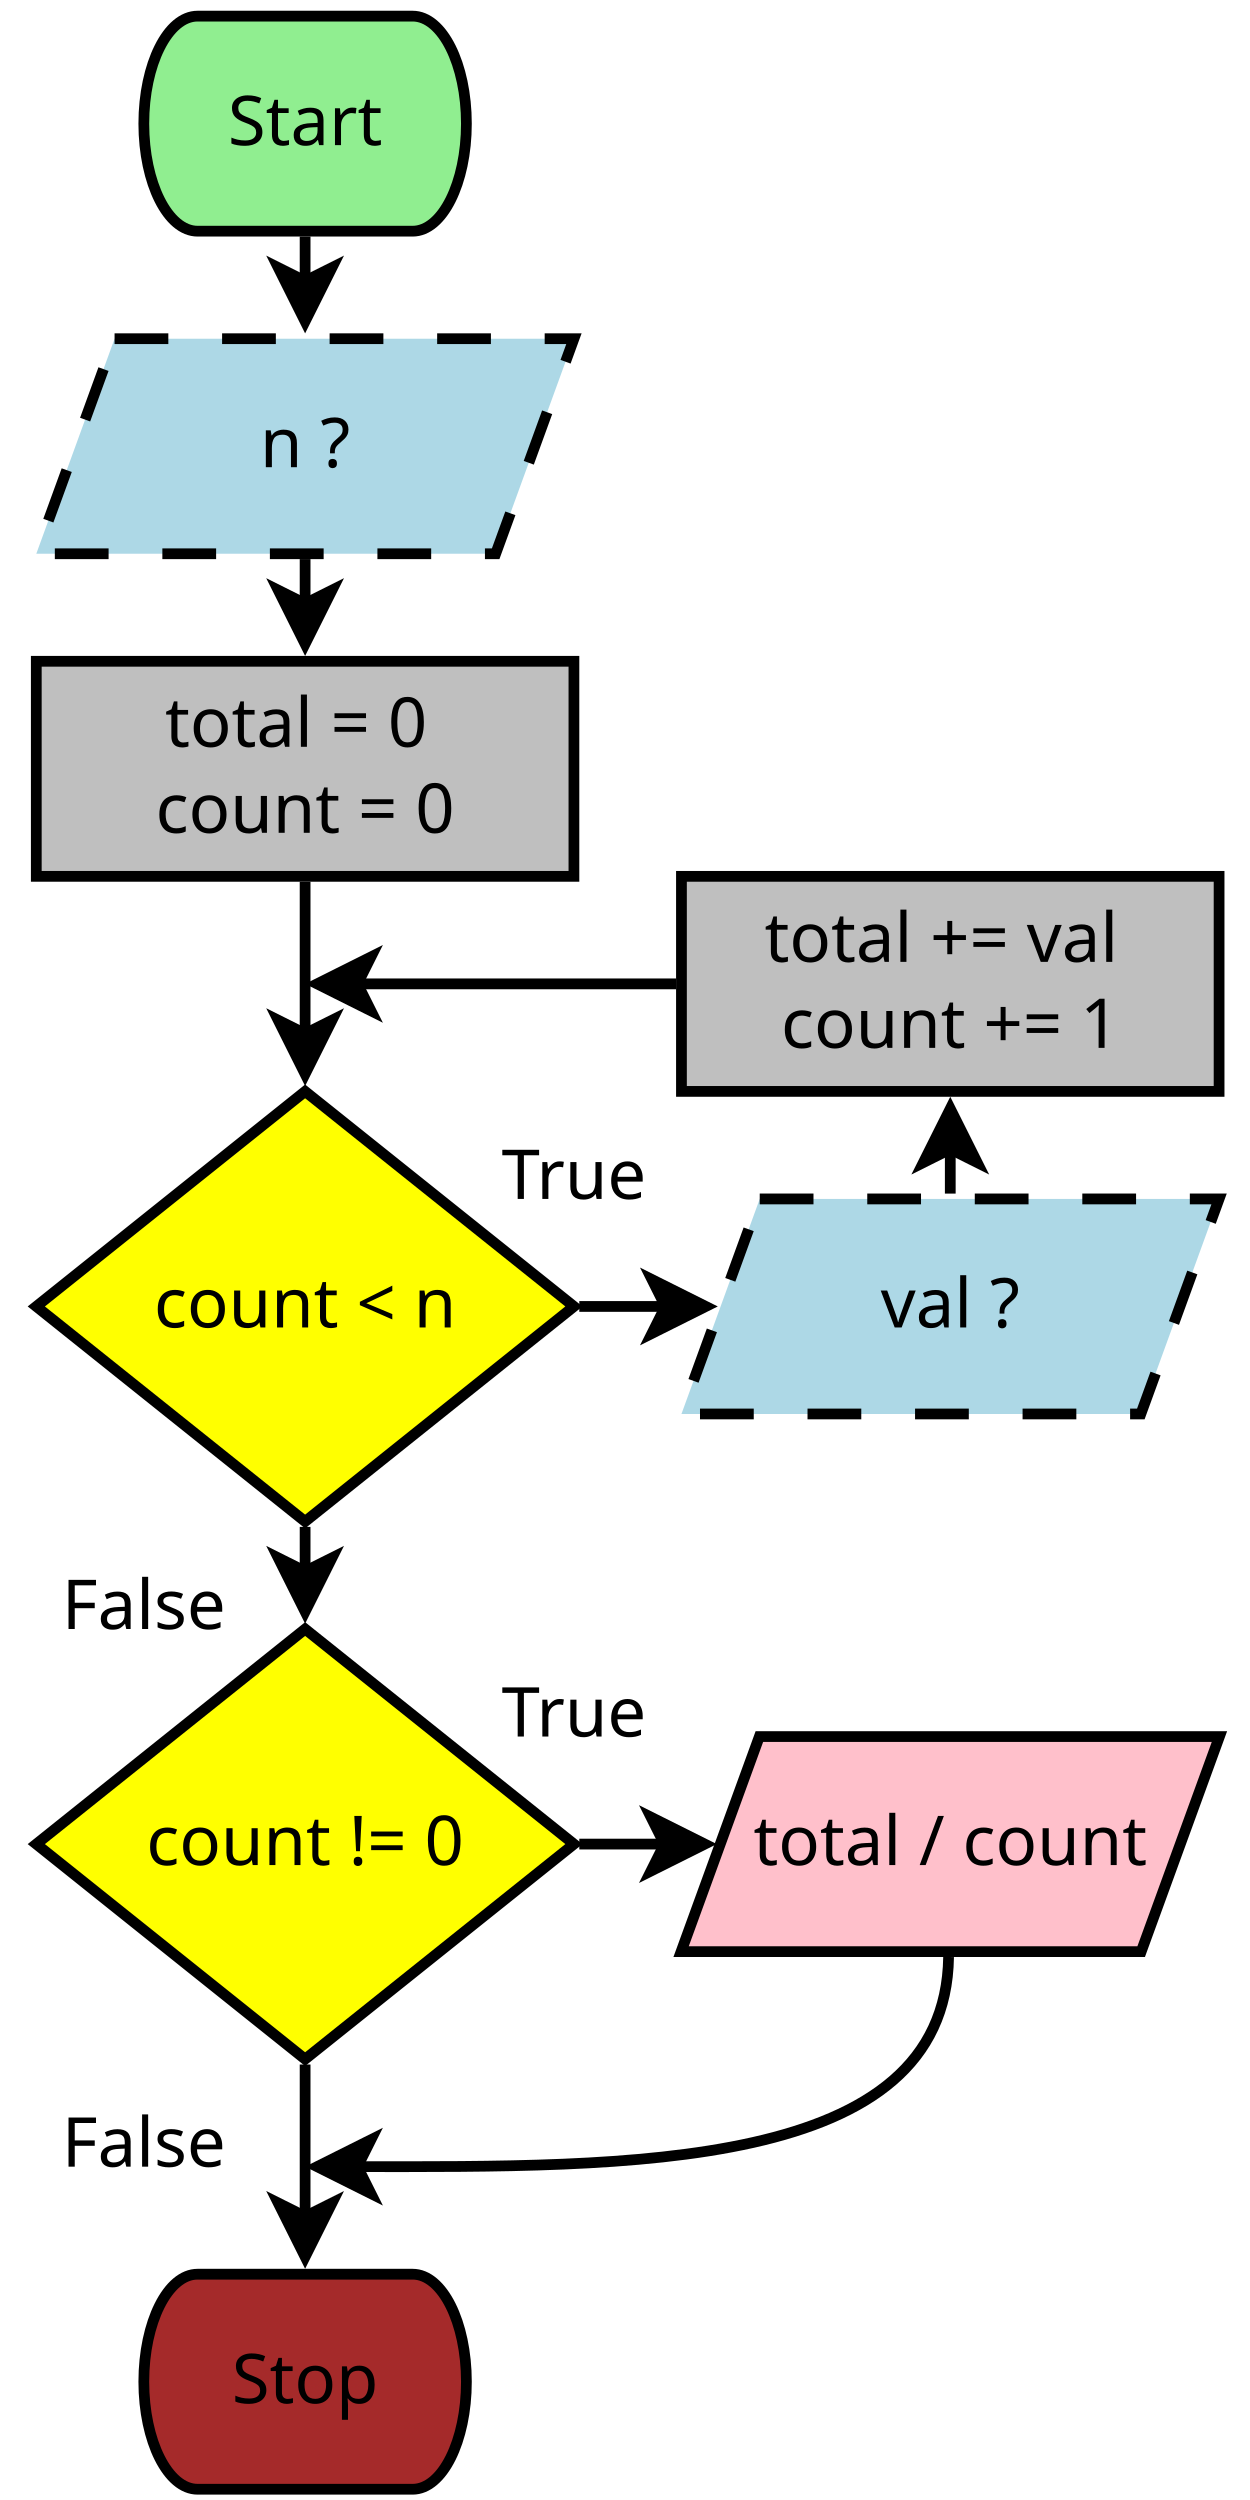
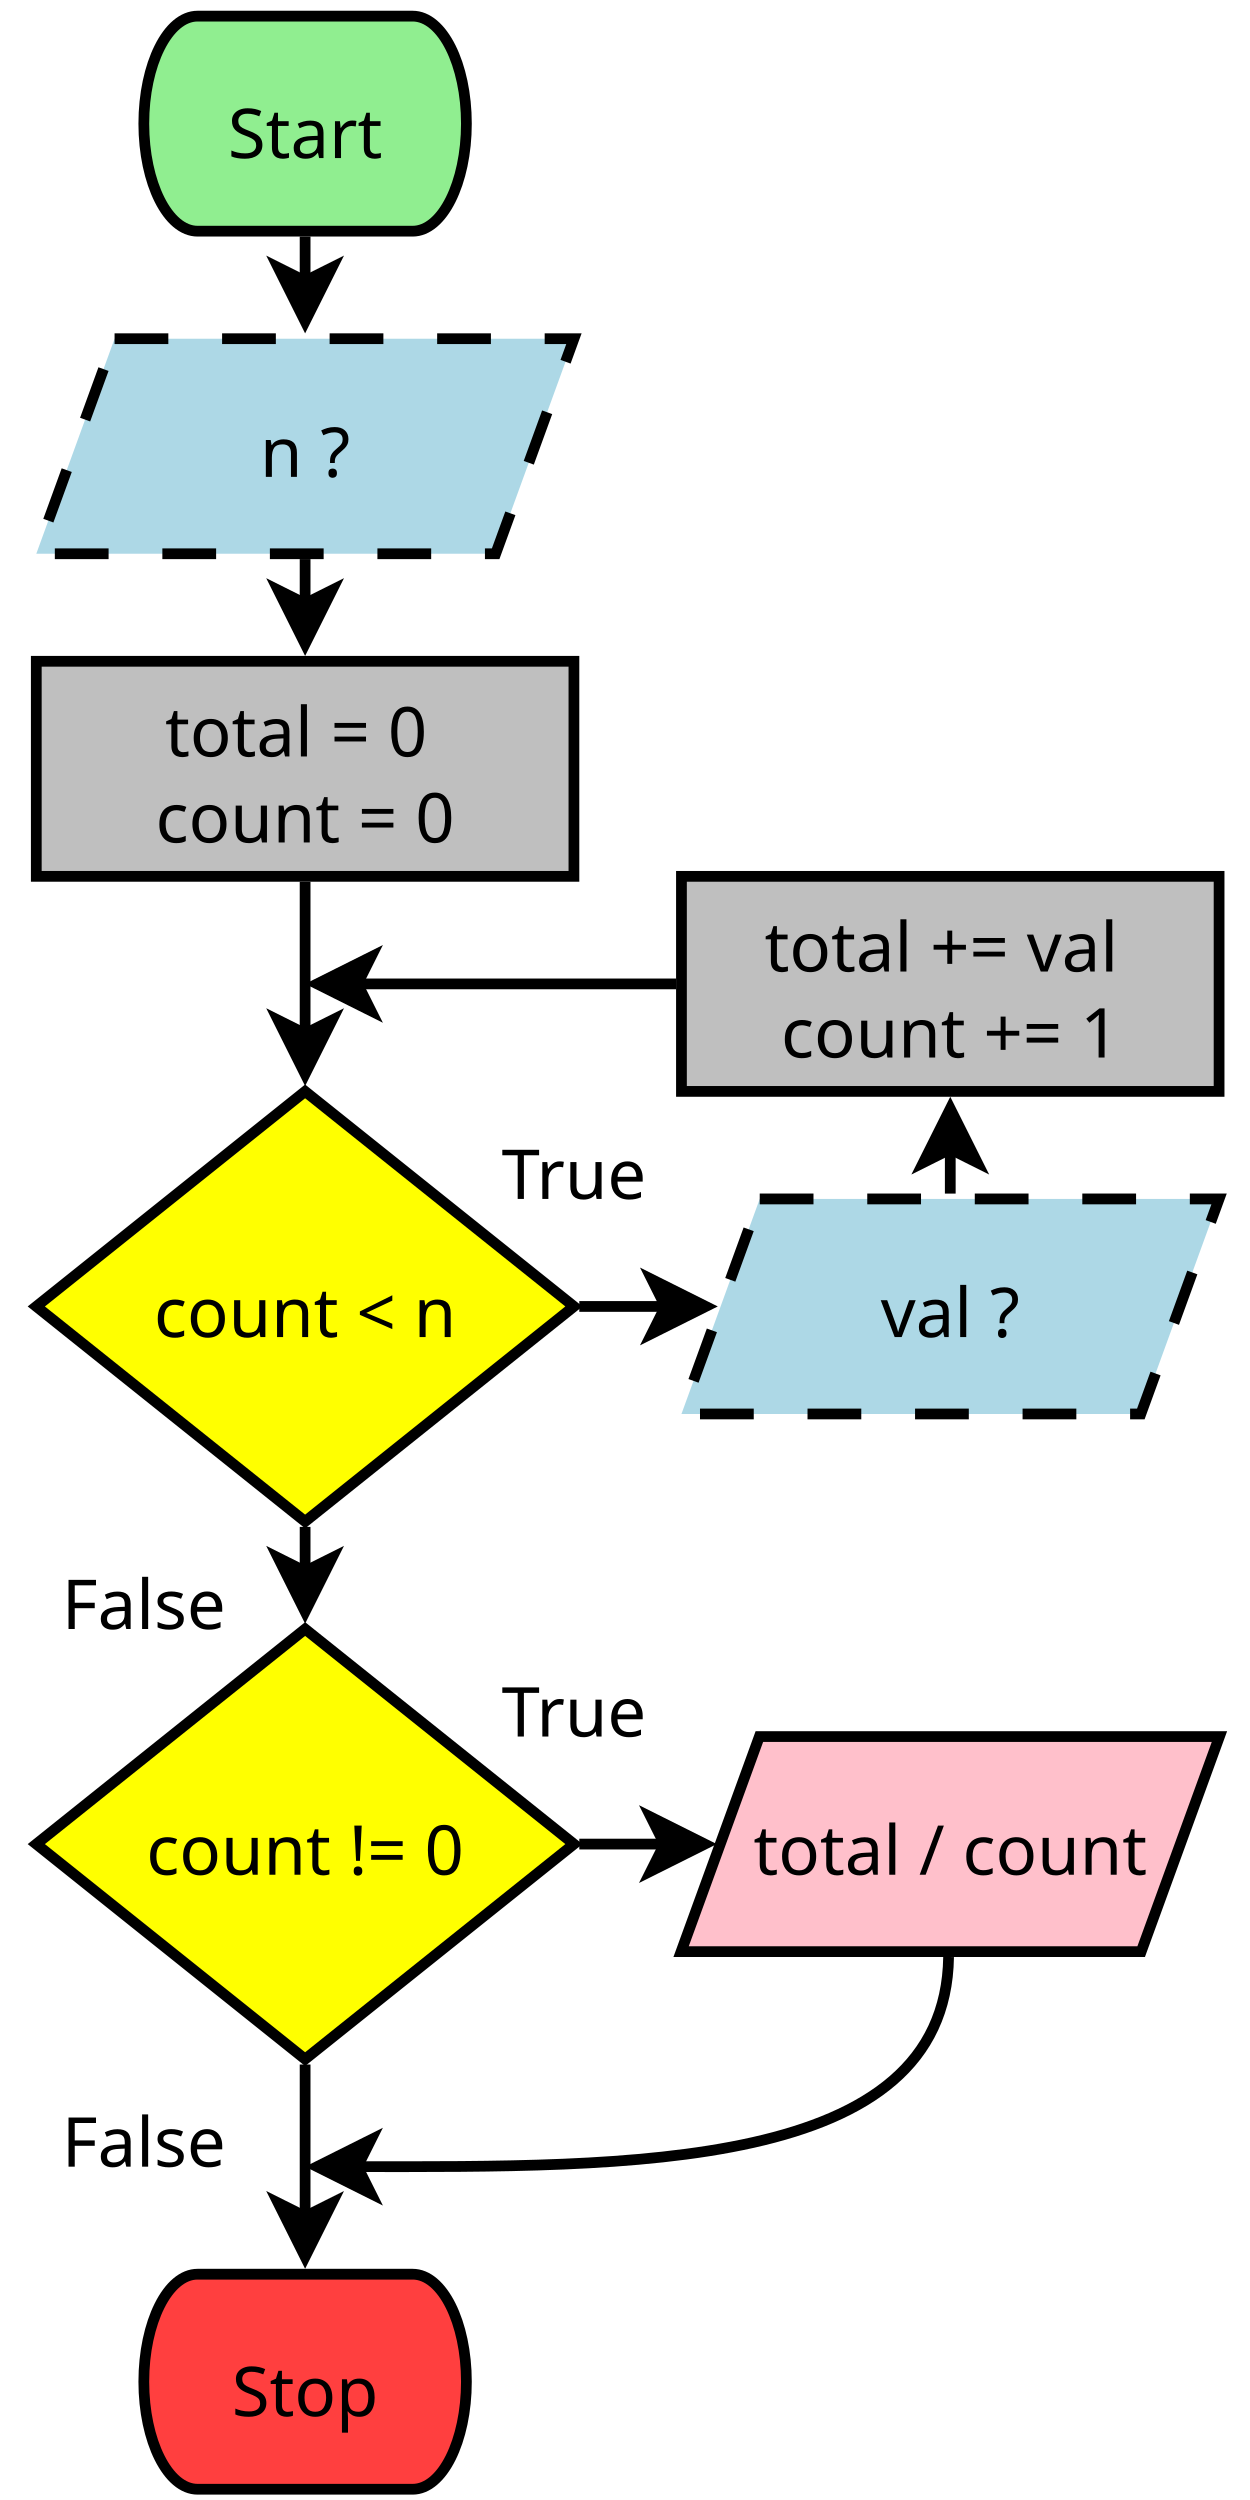
<svg xmlns="http://www.w3.org/2000/svg" width="12cm" height="24cm" viewBox="258 37 223 465">
+   <g id="Background" />
+   <g id="Background" />
  <g id="Background">
    <g>
      <path style="fill: #90ee90; fill-opacity: 1; stroke-opacity: 1; stroke-width: 2; stroke: #000000" fill-rule="evenodd" d="M 290 40 L 330,40 C 335.523,40 340,48.954 340,60 C 340,71.046 335.523,80 330,80 L 290,80 C 284.477,80 280,71.046 280,60 C 280,48.954 284.477,40 290,40z" />
-       <text font-size="12.8" style="fill: #000000; fill-opacity: 1; stroke: none;text-anchor:middle;font-family:sans-serif;font-style:normal;font-weight:normal" x="310" y="64">
-         <tspan x="310" y="64">Start</tspan>
+       <text font-size="12.8" style="fill: #000000; fill-opacity: 1; stroke: none;text-anchor:middle;font-family:sans-serif;font-style:normal;font-weight:normal" x="310" y="66.4">
+         <tspan x="310" y="66.4">Start</tspan>
      </text>
    </g>
    <g>
      <rect style="fill: #bfbfbf; fill-opacity: 1; stroke-opacity: 1; stroke-width: 2; stroke: #000000" x="260" y="160" width="100" height="40" rx="0" ry="0" />
-       <text font-size="12.8" style="fill: #000000; fill-opacity: 1; stroke: none;text-anchor:middle;font-family:sans-serif;font-style:normal;font-weight:normal" x="310" y="175.9">
-         <tspan x="310" y="175.9">total = 0</tspan>
-         <tspan x="310" y="191.9">count = 0</tspan>
+       <text font-size="12.8" style="fill: #000000; fill-opacity: 1; stroke: none;text-anchor:middle;font-family:sans-serif;font-style:normal;font-weight:normal" x="310" y="177.7">
+         <tspan x="310" y="177.7">total = 0</tspan>
+         <tspan x="310" y="193.7">count = 0</tspan>
      </text>
    </g>
    <g>
      <polygon style="fill: #add8e6; fill-opacity: 1; stroke-opacity: 1; stroke-width: 2; stroke-dasharray: 10; stroke: #000000" fill-rule="evenodd" points="274.559,100 360,100 345.441,140 260,140 " />
-       <text font-size="12.8" style="fill: #000000; fill-opacity: 1; stroke: none;text-anchor:middle;font-family:sans-serif;font-style:normal;font-weight:normal" x="310" y="123.9">
-         <tspan x="310" y="123.9">n ?</tspan>
+       <text font-size="12.8" style="fill: #000000; fill-opacity: 1; stroke: none;text-anchor:middle;font-family:sans-serif;font-style:normal;font-weight:normal" x="310" y="125.7">
+         <tspan x="310" y="125.7">n ?</tspan>
      </text>
    </g>
    <g>
      <line style="fill: none; stroke-opacity: 1; stroke-width: 2; stroke: #000000" x1="310" y1="80.991" x2="310" y2="89.273" />
      <polygon style="fill: #000000; fill-opacity: 1; stroke-opacity: 1; stroke-width: 2; stroke: #000000" fill-rule="evenodd" points="310,96.773 305,86.773 310,89.273 315,86.773 " />
    </g>
    <g>
      <line style="fill: none; stroke-opacity: 1; stroke-width: 2; stroke: #000000" x1="310" y1="140.991" x2="310" y2="149.273" />
      <polygon style="fill: #000000; fill-opacity: 1; stroke-opacity: 1; stroke-width: 2; stroke: #000000" fill-rule="evenodd" points="310,156.773 305,146.773 310,149.273 315,146.773 " />
    </g>
    <g>
      <polygon style="fill: #ffff00; fill-opacity: 1; stroke-opacity: 1; stroke-width: 2; stroke: #000000" fill-rule="evenodd" points="310,240 360,280 310,320 260,280 " />
-       <text font-size="12.8" style="fill: #000000; fill-opacity: 1; stroke: none;text-anchor:middle;font-family:sans-serif;font-style:normal;font-weight:normal" x="310" y="283.9">
-         <tspan x="310" y="283.9">count &lt; n</tspan>
+       <text font-size="12.8" style="fill: #000000; fill-opacity: 1; stroke: none;text-anchor:middle;font-family:sans-serif;font-style:normal;font-weight:normal" x="310" y="285.7">
+         <tspan x="310" y="285.7">count &lt; n</tspan>
      </text>
    </g>
    <g>
      <rect style="fill: #bfbfbf; fill-opacity: 1; stroke-opacity: 1; stroke-width: 2; stroke: #000000" x="380" y="200" width="100" height="40" rx="0" ry="0" />
-       <text font-size="12.8" style="fill: #000000; fill-opacity: 1; stroke: none;text-anchor:middle;font-family:sans-serif;font-style:normal;font-weight:normal" x="430" y="215.9">
-         <tspan x="430" y="215.9">total += val</tspan>
-         <tspan x="430" y="231.9">count += 1</tspan>
+       <text font-size="12.8" style="fill: #000000; fill-opacity: 1; stroke: none;text-anchor:middle;font-family:sans-serif;font-style:normal;font-weight:normal" x="430" y="217.7">
+         <tspan x="430" y="217.7">total += val</tspan>
+         <tspan x="430" y="233.7">count += 1</tspan>
      </text>
    </g>
    <g>
      <line style="fill: none; stroke-opacity: 1; stroke-width: 2; stroke: #000000" x1="361" y1="280" x2="377.022" y2="280" />
      <polygon style="fill: #000000; fill-opacity: 1; stroke-opacity: 1; stroke-width: 2; stroke: #000000" fill-rule="evenodd" points="384.522,280 374.522,285 377.022,280 374.522,275 " />
    </g>
    <g>
      <line style="fill: none; stroke-opacity: 1; stroke-width: 2; stroke: #000000" x1="310" y1="201.002" x2="310" y2="229.264" />
      <polygon style="fill: #000000; fill-opacity: 1; stroke-opacity: 1; stroke-width: 2; stroke: #000000" fill-rule="evenodd" points="310,236.764 305,226.764 310,229.264 315,226.764 " />
    </g>
    <g>
      <polygon style="fill: #ffc0cb; fill-opacity: 1; stroke-opacity: 1; stroke-width: 2; stroke: #000000" fill-rule="evenodd" points="394.493,360 480.066,360 465.508,400 379.934,400 " />
-       <text font-size="12.8" style="fill: #000000; fill-opacity: 1; stroke: none;text-anchor:middle;font-family:sans-serif;font-style:normal;font-weight:normal" x="430" y="383.9">
-         <tspan x="430" y="383.9">total / count</tspan>
+       <text font-size="12.8" style="fill: #000000; fill-opacity: 1; stroke: none;text-anchor:middle;font-family:sans-serif;font-style:normal;font-weight:normal" x="430" y="385.7">
+         <tspan x="430" y="385.7">total / count</tspan>
      </text>
    </g>
    <g>
      <line style="fill: none; stroke-opacity: 1; stroke-width: 2; stroke: #000000" x1="310" y1="321" x2="310" y2="329.264" />
      <polygon style="fill: #000000; fill-opacity: 1; stroke-opacity: 1; stroke-width: 2; stroke: #000000" fill-rule="evenodd" points="310,336.764 305,326.764 310,329.264 315,326.764 " />
    </g>
    <g>
-       <path style="fill: #a52a2a; fill-opacity: 1; stroke-opacity: 1; stroke-width: 2; stroke: #000000" fill-rule="evenodd" d="M 290 460 L 330,460 C 335.523,460 340,468.954 340,480 C 340,491.046 335.523,500 330,500 L 290,500 C 284.477,500 280,491.046 280,480 C 280,468.954 284.477,460 290,460z" />
-       <text font-size="12.8" style="fill: #000000; fill-opacity: 1; stroke: none;text-anchor:middle;font-family:sans-serif;font-style:normal;font-weight:normal" x="310" y="484">
-         <tspan x="310" y="484">Stop</tspan>
+       <path style="fill: #ff3f3f; fill-opacity: 1; stroke-opacity: 1; stroke-width: 2; stroke: #000000" fill-rule="evenodd" d="M 290 460 L 330,460 C 335.523,460 340,468.954 340,480 C 340,491.046 335.523,500 330,500 L 290,500 C 284.477,500 280,491.046 280,480 C 280,468.954 284.477,460 290,460z" />
+       <text font-size="12.8" style="fill: #000000; fill-opacity: 1; stroke: none;text-anchor:middle;font-family:sans-serif;font-style:normal;font-weight:normal" x="310" y="486.4">
+         <tspan x="310" y="486.4">Stop</tspan>
      </text>
    </g>
    <g>
      <line style="fill: none; stroke-opacity: 1; stroke-width: 2; stroke: #000000" x1="310" y1="421" x2="310" y2="449.262" />
      <polygon style="fill: #000000; fill-opacity: 1; stroke-opacity: 1; stroke-width: 2; stroke: #000000" fill-rule="evenodd" points="310,456.762 305,446.762 310,449.262 315,446.762 " />
    </g>
    <text font-size="12.8" style="fill: #000000; fill-opacity: 1; stroke: none;text-anchor:middle;font-family:sans-serif;font-style:normal;font-weight:normal" x="360" y="260">
      <tspan x="360" y="260">True</tspan>
    </text>
    <text font-size="12.8" style="fill: #000000; fill-opacity: 1; stroke: none;text-anchor:middle;font-family:sans-serif;font-style:normal;font-weight:normal" x="280" y="340">
      <tspan x="280" y="340">False</tspan>
    </text>
    <g>
      <polygon style="fill: #add8e6; fill-opacity: 1; stroke-opacity: 1; stroke-width: 2; stroke-dasharray: 10; stroke: #000000" fill-rule="evenodd" points="394.559,260 480,260 465.441,300 380,300 " />
-       <text font-size="12.8" style="fill: #000000; fill-opacity: 1; stroke: none;text-anchor:middle;font-family:sans-serif;font-style:normal;font-weight:normal" x="430" y="283.9">
-         <tspan x="430" y="283.9">val ?</tspan>
+       <text font-size="12.8" style="fill: #000000; fill-opacity: 1; stroke: none;text-anchor:middle;font-family:sans-serif;font-style:normal;font-weight:normal" x="430" y="285.7">
+         <tspan x="430" y="285.7">val ?</tspan>
      </text>
    </g>
    <g>
      <line style="fill: none; stroke-opacity: 1; stroke-width: 2; stroke: #000000" x1="430" y1="259.009" x2="430" y2="250.727" />
      <polygon style="fill: #000000; fill-opacity: 1; stroke-opacity: 1; stroke-width: 2; stroke: #000000" fill-rule="evenodd" points="430,243.227 435,253.227 430,250.727 425,253.227 " />
    </g>
    <g>
-       <line style="fill: none; stroke-opacity: 1; stroke-width: 2; stroke: #000000" x1="379.009" y1="220" x2="319.736" y2="220.001" />
-       <polygon style="fill: #000000; fill-opacity: 1; stroke-opacity: 1; stroke-width: 2; stroke: #000000" fill-rule="evenodd" points="312.236,220.001 322.236,215.001 319.736,220.001 322.236,225.001 " />
+       <line style="fill: none; stroke-opacity: 1; stroke-width: 2; stroke: #000000" x1="379.009" y1="220.001" x2="319.736" y2="220.002" />
+       <polygon style="fill: #000000; fill-opacity: 1; stroke-opacity: 1; stroke-width: 2; stroke: #000000" fill-rule="evenodd" points="312.236,220.002 322.236,215.002 319.736,220.002 322.236,225.002 " />
    </g>
    <g>
      <polygon style="fill: #ffff00; fill-opacity: 1; stroke-opacity: 1; stroke-width: 2; stroke: #000000" fill-rule="evenodd" points="310,340 360,380 310,420 260,380 " />
-       <text font-size="12.8" style="fill: #000000; fill-opacity: 1; stroke: none;text-anchor:middle;font-family:sans-serif;font-style:normal;font-weight:normal" x="310" y="383.9">
-         <tspan x="310" y="383.9">count != 0</tspan>
+       <text font-size="12.8" style="fill: #000000; fill-opacity: 1; stroke: none;text-anchor:middle;font-family:sans-serif;font-style:normal;font-weight:normal" x="310" y="385.7">
+         <tspan x="310" y="385.7">count != 0</tspan>
      </text>
    </g>
    <g>
      <path style="fill: none; stroke-opacity: 1; stroke-width: 2; stroke: #000000" d="M 429.687 401.002 C 429.091,441.002 370,440 319.736,439.998" />
      <polygon style="fill: #000000; fill-opacity: 1; stroke-opacity: 1; stroke-width: 2; stroke: #000000" fill-rule="evenodd" points="312.236,439.998 322.236,434.998 319.736,439.998 322.236,444.998 " />
    </g>
    <g>
      <line style="fill: none; stroke-opacity: 1; stroke-width: 2; stroke: #000000" x1="361" y1="380" x2="376.839" y2="380" />
      <polygon style="fill: #000000; fill-opacity: 1; stroke-opacity: 1; stroke-width: 2; stroke: #000000" fill-rule="evenodd" points="384.339,380 374.339,385 376.839,380 374.339,375 " />
    </g>
    <text font-size="12.8" style="fill: #000000; fill-opacity: 1; stroke: none;text-anchor:middle;font-family:sans-serif;font-style:normal;font-weight:normal" x="360" y="360">
      <tspan x="360" y="360">True</tspan>
    </text>
    <text font-size="12.8" style="fill: #000000; fill-opacity: 1; stroke: none;text-anchor:middle;font-family:sans-serif;font-style:normal;font-weight:normal" x="280" y="440">
      <tspan x="280" y="440">False</tspan>
    </text>
  </g>
</svg>
